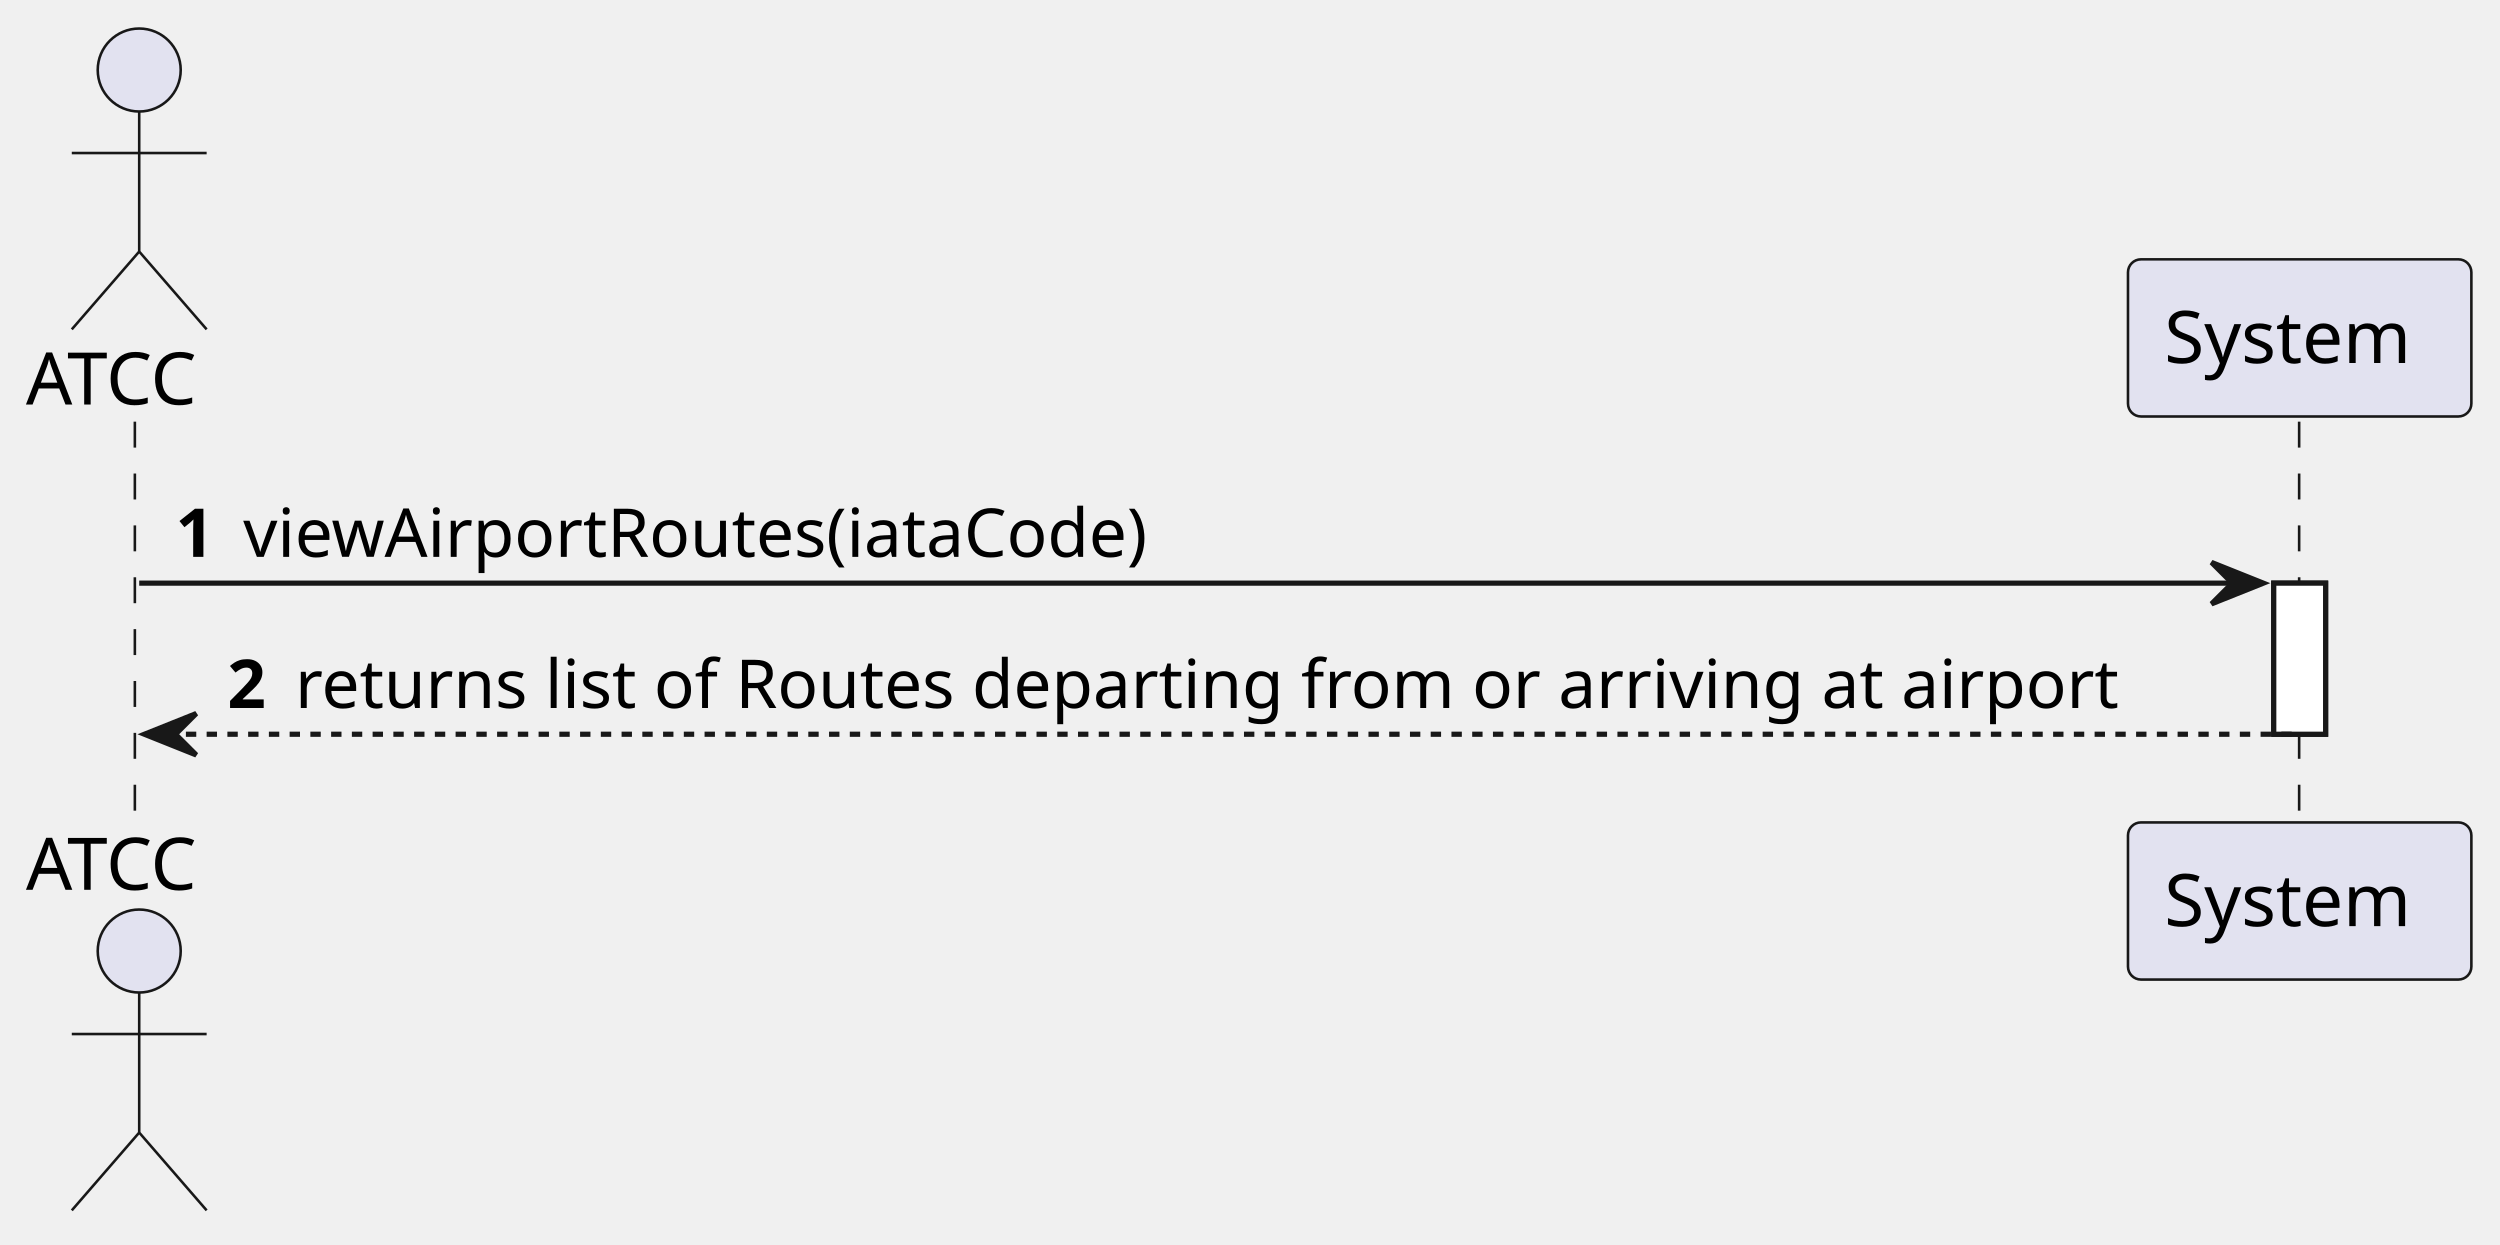
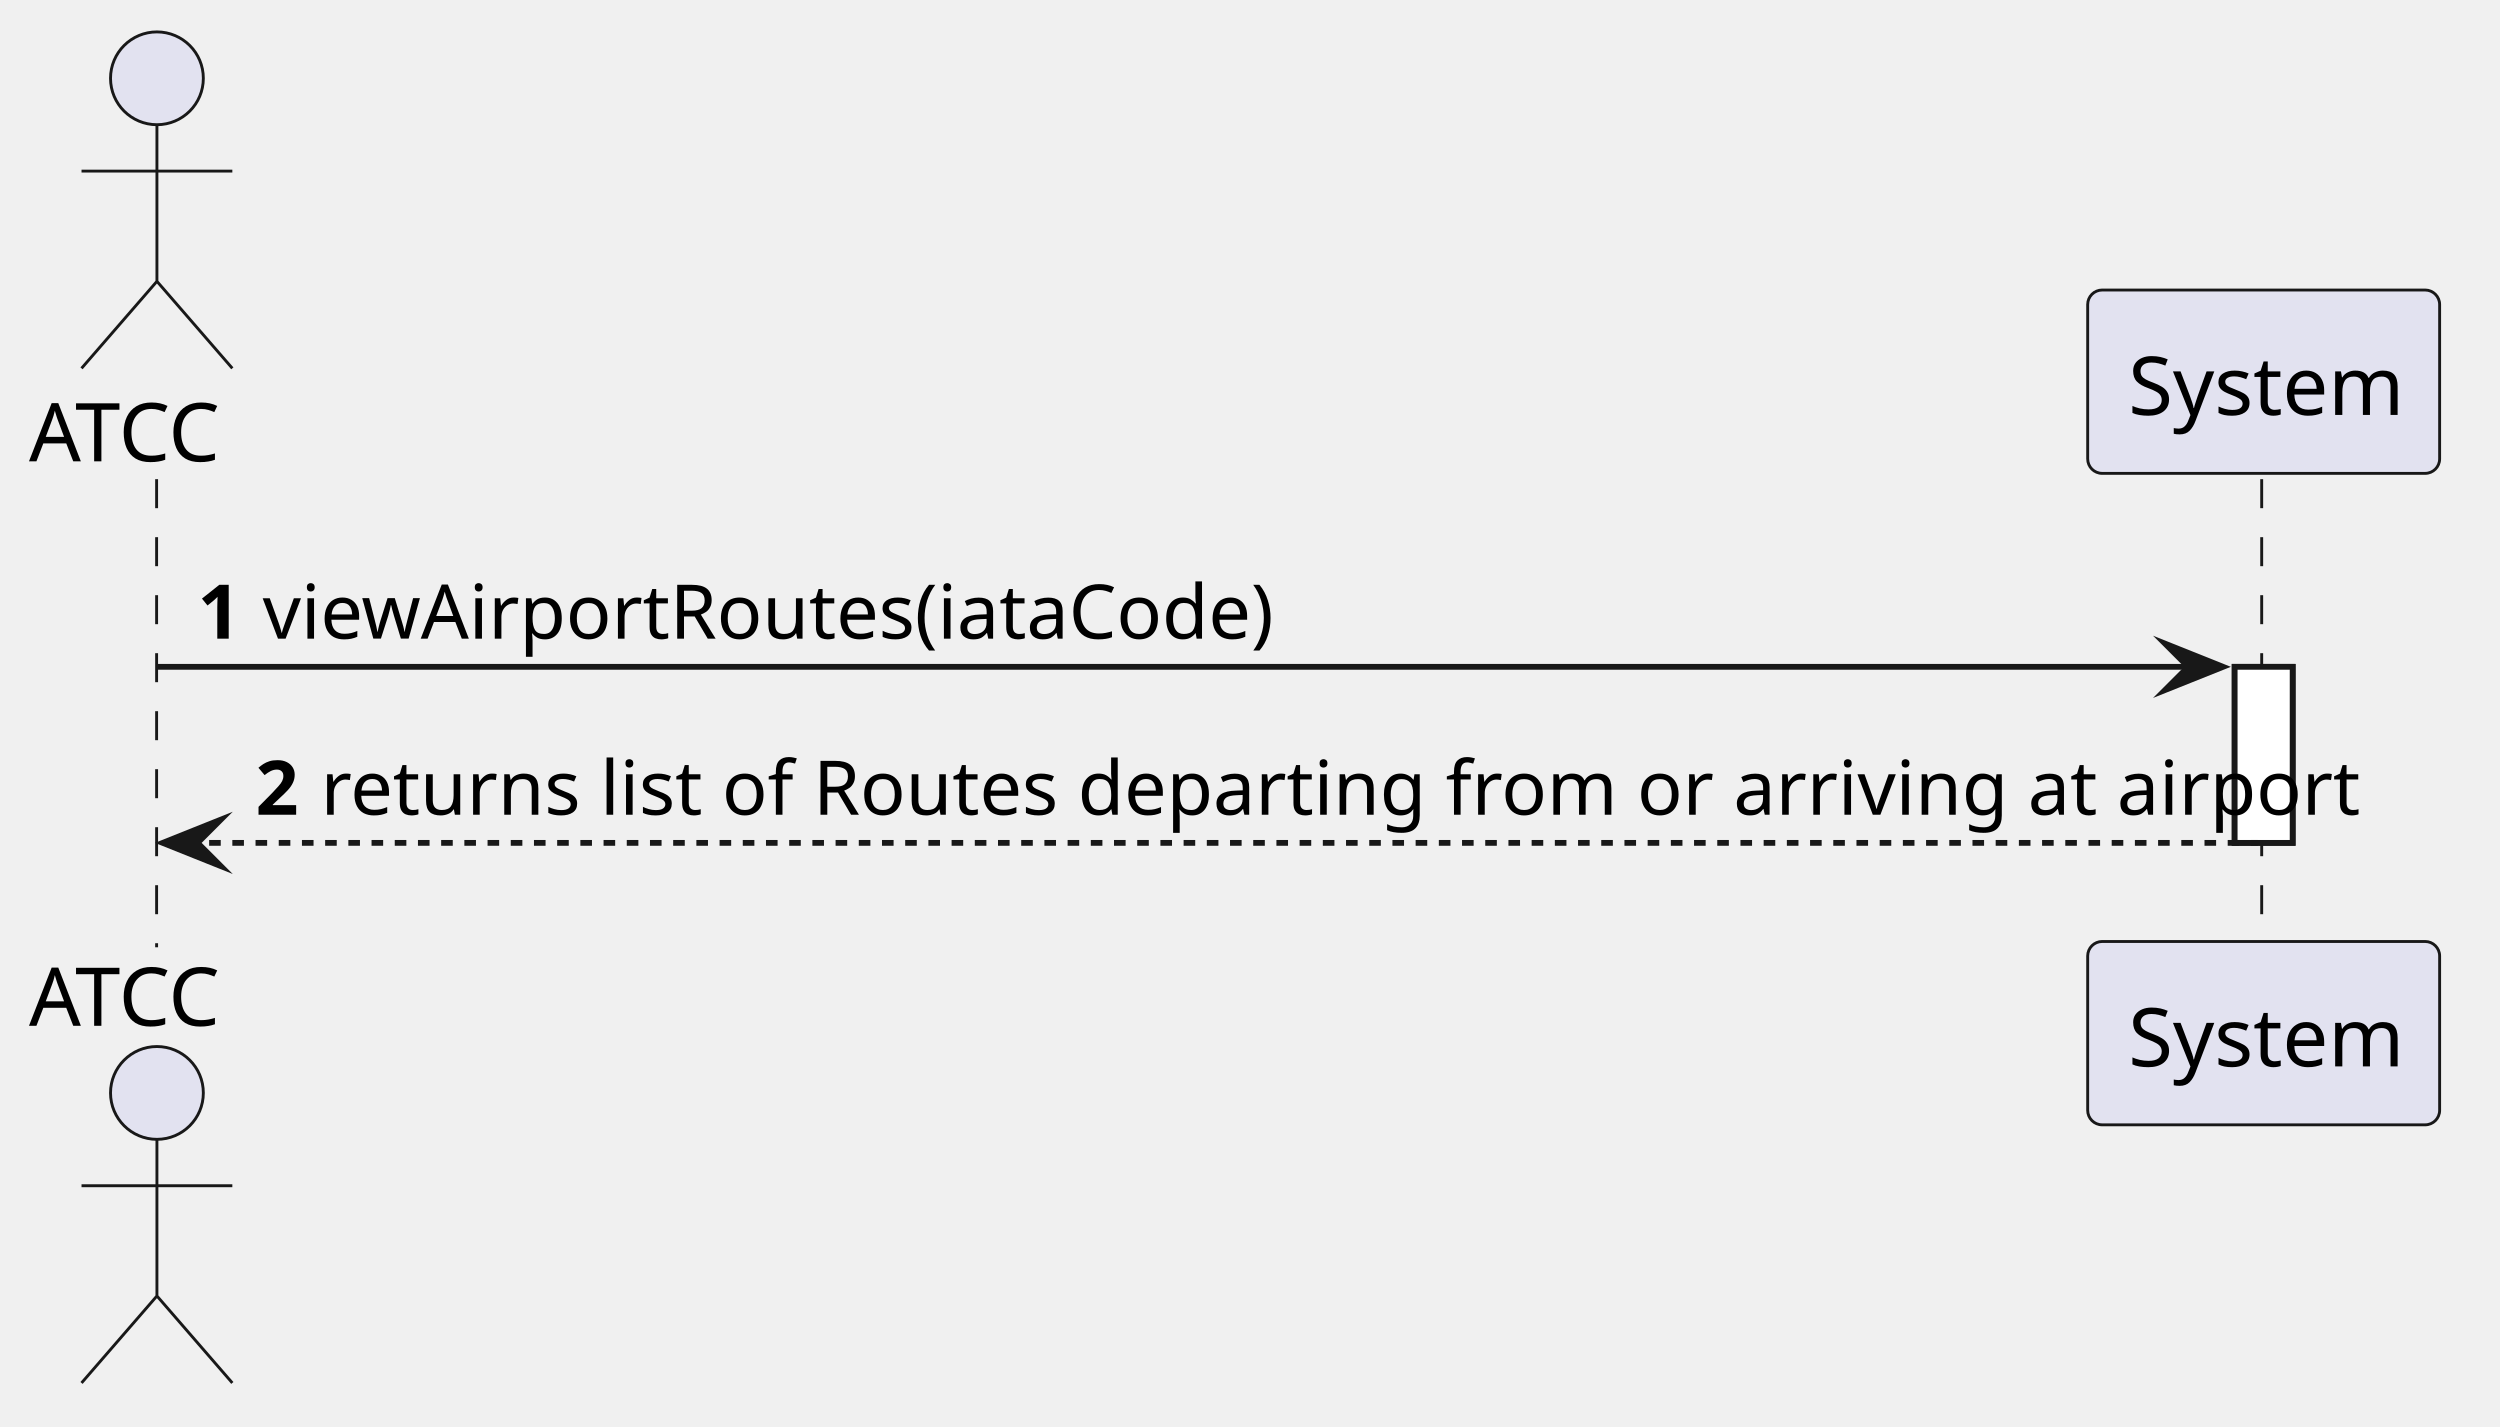
- <svg xmlns="http://www.w3.org/2000/svg" contentStyleType="text/css" data-diagram-type="SEQUENCE" height="240px" preserveAspectRatio="none" style="width:482px;height:240px;background:#FFFFFF;" version="1.1" viewBox="0 0 482 240" width="482px" zoomAndPan="magnify">
+ <svg xmlns="http://www.w3.org/2000/svg" contentStyleType="text/css" data-diagram-type="SEQUENCE" height="246px" preserveAspectRatio="none" style="width:431px;height:246px;background:#FFFFFF;" version="1.1" viewBox="0 0 431 246" width="431px" zoomAndPan="magnify">
  <defs />
  <g>
    <g>
-       <rect fill="#FFFFFF" height="29.133" style="stroke:#181818;stroke-width:1;" width="10" x="438.378" y="112.43" />
+       <rect fill="#FFFFFF" height="30.352" style="stroke:#181818;stroke-width:1;" width="10" x="385.254" y="114.961" />
    </g>
-     <g class="participant-lifeline" data-entity-uid="part1" data-qualified-name="ATCC" id="part1-lifeline">
+     <g class="participant-lifeline" data-entity-uid="part1" data-qualified-name="ATCC" data-source-line="2" id="part1-lifeline">
      <g>
-         <rect fill="#000000" fill-opacity="0" height="78.266" width="8" x="22.84" y="81.297" />
-         <line style="stroke:#181818;stroke-width:0.5;stroke-dasharray:5,5;" x1="26" x2="26" y1="81.297" y2="159.562" />
+         <rect fill="#000000" fill-opacity="0" height="80.703" width="8" x="23.055" y="82.609" />
+         <line style="stroke:#181818;stroke-width:0.5;stroke-dasharray:5,5;" x1="27" x2="27" y1="82.609" y2="163.312" />
      </g>
    </g>
-     <g class="participant-lifeline" data-entity-uid="part2" data-qualified-name="Sys" id="part2-lifeline">
+     <g class="participant-lifeline" data-entity-uid="part2" data-qualified-name="Sys" data-source-line="3" id="part2-lifeline">
      <g>
-         <rect fill="#000000" fill-opacity="0" height="78.266" width="8" x="439.378" y="81.297" />
-         <line style="stroke:#181818;stroke-width:0.5;stroke-dasharray:5,5;" x1="443.275" x2="443.275" y1="81.297" y2="159.562" />
+         <rect fill="#000000" fill-opacity="0" height="80.703" width="8" x="386.254" y="82.609" />
+         <line style="stroke:#181818;stroke-width:0.5;stroke-dasharray:5,5;" x1="389.916" x2="389.916" y1="82.609" y2="163.312" />
      </g>
    </g>
-     <g class="participant participant-head" data-entity-uid="part1" data-qualified-name="ATCC" id="part1-head">
-       <text fill="#000000" font-family="sans-serif" font-size="14" lengthAdjust="spacing" textLength="37.68" x="5" y="77.995">ATCC</text>
-       <ellipse cx="26.84" cy="13.5" fill="#E2E2F0" rx="8" ry="8" style="stroke:#181818;stroke-width:0.5;" />
-       <path d="M26.84,21.5 L26.84,48.5 M13.84,29.5 L39.84,29.5 M26.84,48.5 L13.84,63.5 M26.84,48.5 L39.84,63.5" fill="none" style="stroke:#181818;stroke-width:0.5;" />
+     <g class="participant participant-head" data-entity-uid="part1" data-qualified-name="ATCC" data-source-line="2" id="part1-head">
+       <text fill="#000000" font-family="sans-serif" font-size="14" lengthAdjust="spacing" textLength="38.11" x="5" y="79.533">ATCC</text>
+       <ellipse cx="27.055" cy="13.5" fill="#E2E2F0" rx="8" ry="8" style="stroke:#181818;stroke-width:0.5;" />
+       <path d="M27.055,21.5 L27.055,48.5 M14.055,29.5 L40.055,29.5 M27.055,48.5 L14.055,63.5 M27.055,48.5 L40.055,63.5" fill="none" style="stroke:#181818;stroke-width:0.5;" />
    </g>
-     <g class="participant participant-tail" data-entity-uid="part1" data-qualified-name="ATCC" id="part1-tail">
-       <text fill="#000000" font-family="sans-serif" font-size="14" lengthAdjust="spacing" textLength="37.68" x="5" y="171.558">ATCC</text>
-       <ellipse cx="26.84" cy="183.359" fill="#E2E2F0" rx="8" ry="8" style="stroke:#181818;stroke-width:0.5;" />
-       <path d="M26.84,191.359 L26.84,218.359 M13.84,199.359 L39.84,199.359 M26.84,218.359 L13.84,233.359 M26.84,218.359 L39.84,233.359" fill="none" style="stroke:#181818;stroke-width:0.5;" />
+     <g class="participant participant-tail" data-entity-uid="part1" data-qualified-name="ATCC" data-source-line="2" id="part1-tail">
+       <text fill="#000000" font-family="sans-serif" font-size="14" lengthAdjust="spacing" textLength="38.11" x="5" y="176.846">ATCC</text>
+       <ellipse cx="27.055" cy="188.422" fill="#E2E2F0" rx="8" ry="8" style="stroke:#181818;stroke-width:0.5;" />
+       <path d="M27.055,196.422 L27.055,223.422 M14.055,204.422 L40.055,204.422 M27.055,223.422 L14.055,238.422 M27.055,223.422 L40.055,238.422" fill="none" style="stroke:#181818;stroke-width:0.5;" />
    </g>
-     <g class="participant participant-head" data-entity-uid="part2" data-qualified-name="Sys" id="part2-head">
-       <rect fill="#E2E2F0" height="30.297" rx="2.5" ry="2.5" style="stroke:#181818;stroke-width:0.5;" width="66.206" x="410.275" y="50" />
-       <text fill="#000000" font-family="sans-serif" font-size="14" lengthAdjust="spacing" textLength="52.206" x="417.275" y="69.995">System</text>
+     <g class="participant participant-head" data-entity-uid="part2" data-qualified-name="Sys" data-source-line="3" id="part2-head">
+       <rect fill="#E2E2F0" height="31.609" rx="2.5" ry="2.5" style="stroke:#181818;stroke-width:0.5;" width="60.676" x="359.916" y="50" />
+       <text fill="#000000" font-family="sans-serif" font-size="14" lengthAdjust="spacing" textLength="46.676" x="366.916" y="71.533">System</text>
    </g>
-     <g class="participant participant-tail" data-entity-uid="part2" data-qualified-name="Sys" id="part2-tail">
-       <rect fill="#E2E2F0" height="30.297" rx="2.5" ry="2.5" style="stroke:#181818;stroke-width:0.5;" width="66.206" x="410.275" y="158.562" />
-       <text fill="#000000" font-family="sans-serif" font-size="14" lengthAdjust="spacing" textLength="52.206" x="417.275" y="178.558">System</text>
+     <g class="participant participant-tail" data-entity-uid="part2" data-qualified-name="Sys" data-source-line="3" id="part2-tail">
+       <rect fill="#E2E2F0" height="31.609" rx="2.5" ry="2.5" style="stroke:#181818;stroke-width:0.5;" width="60.676" x="359.916" y="162.312" />
+       <text fill="#000000" font-family="sans-serif" font-size="14" lengthAdjust="spacing" textLength="46.676" x="366.916" y="183.846">System</text>
    </g>
    <g>
-       <rect fill="#FFFFFF" height="29.133" style="stroke:#181818;stroke-width:1;" width="10" x="438.378" y="112.43" />
+       <rect fill="#FFFFFF" height="30.352" style="stroke:#181818;stroke-width:1;" width="10" x="385.254" y="114.961" />
    </g>
-     <g class="message" data-entity-1="part1" data-entity-2="part2" id="msg1">
-       <polygon fill="#181818" points="426.378,108.43,436.378,112.43,426.378,116.43,430.378,112.43" style="stroke:#181818;stroke-width:1;" />
-       <line style="stroke:#181818;stroke-width:1;" x1="26.84" x2="432.378" y1="112.43" y2="112.43" />
-       <text fill="#000000" font-family="sans-serif" font-size="13" font-weight="bold" lengthAdjust="spacing" textLength="9.045" x="33.84" y="107.364">1</text>
-       <text fill="#000000" font-family="sans-serif" font-size="13" lengthAdjust="spacing" textLength="187.592" x="46.885" y="107.364">viewAirportRoutes(iataCode)</text>
+     <g class="message" data-entity-1="part1" data-entity-2="part2" data-source-line="5" id="msg1">
+       <polygon fill="#181818" points="373.254,110.961,383.254,114.961,373.254,118.961,377.254,114.961" style="stroke:#181818;stroke-width:1;stroke-linejoin:miter;stroke-miterlimit:10;" />
+       <line style="stroke:#181818;stroke-width:1;" x1="27.055" x2="379.254" y1="114.961" y2="114.961" />
+       <text fill="#000000" font-family="sans-serif" font-size="13" font-weight="700" lengthAdjust="spacing" textLength="7.23" x="34.055" y="110.105">1</text>
+       <text fill="#000000" font-family="sans-serif" font-size="13" lengthAdjust="spacing" textLength="166.182" x="45.285" y="110.105">viewAirportRoutes(iataCode)</text>
    </g>
-     <g class="message" data-entity-1="part2" data-entity-2="part1" id="msg2">
-       <polygon fill="#181818" points="37.84,137.562,27.84,141.562,37.84,145.562,33.84,141.562" style="stroke:#181818;stroke-width:1;" />
-       <line style="stroke:#181818;stroke-width:1;stroke-dasharray:2,2;" x1="31.84" x2="442.378" y1="141.562" y2="141.562" />
-       <text fill="#000000" font-family="sans-serif" font-size="13" font-weight="bold" lengthAdjust="spacing" textLength="9.045" x="43.84" y="136.497">2</text>
-       <text fill="#000000" font-family="sans-serif" font-size="13" lengthAdjust="spacing" textLength="374.493" x="56.885" y="136.497">returns list of Routes departing from or arriving at airport</text>
+     <g class="message" data-entity-1="part2" data-entity-2="part1" data-source-line="7" id="msg2">
+       <polygon fill="#181818" points="38.055,141.312,28.055,145.312,38.055,149.312,34.055,145.312" style="stroke:#181818;stroke-width:1;stroke-linejoin:miter;stroke-miterlimit:10;" />
+       <line style="stroke:#181818;stroke-width:1;stroke-dasharray:2,2;" x1="32.055" x2="389.254" y1="145.312" y2="145.312" />
+       <text fill="#000000" font-family="sans-serif" font-size="13" font-weight="700" lengthAdjust="spacing" textLength="7.23" x="44.055" y="140.456">2</text>
+       <text fill="#000000" font-family="sans-serif" font-size="13" lengthAdjust="spacing" textLength="322.969" x="55.285" y="140.456">returns list of Routes departing from or arriving at airport</text>
    </g>
  </g>
</svg>
